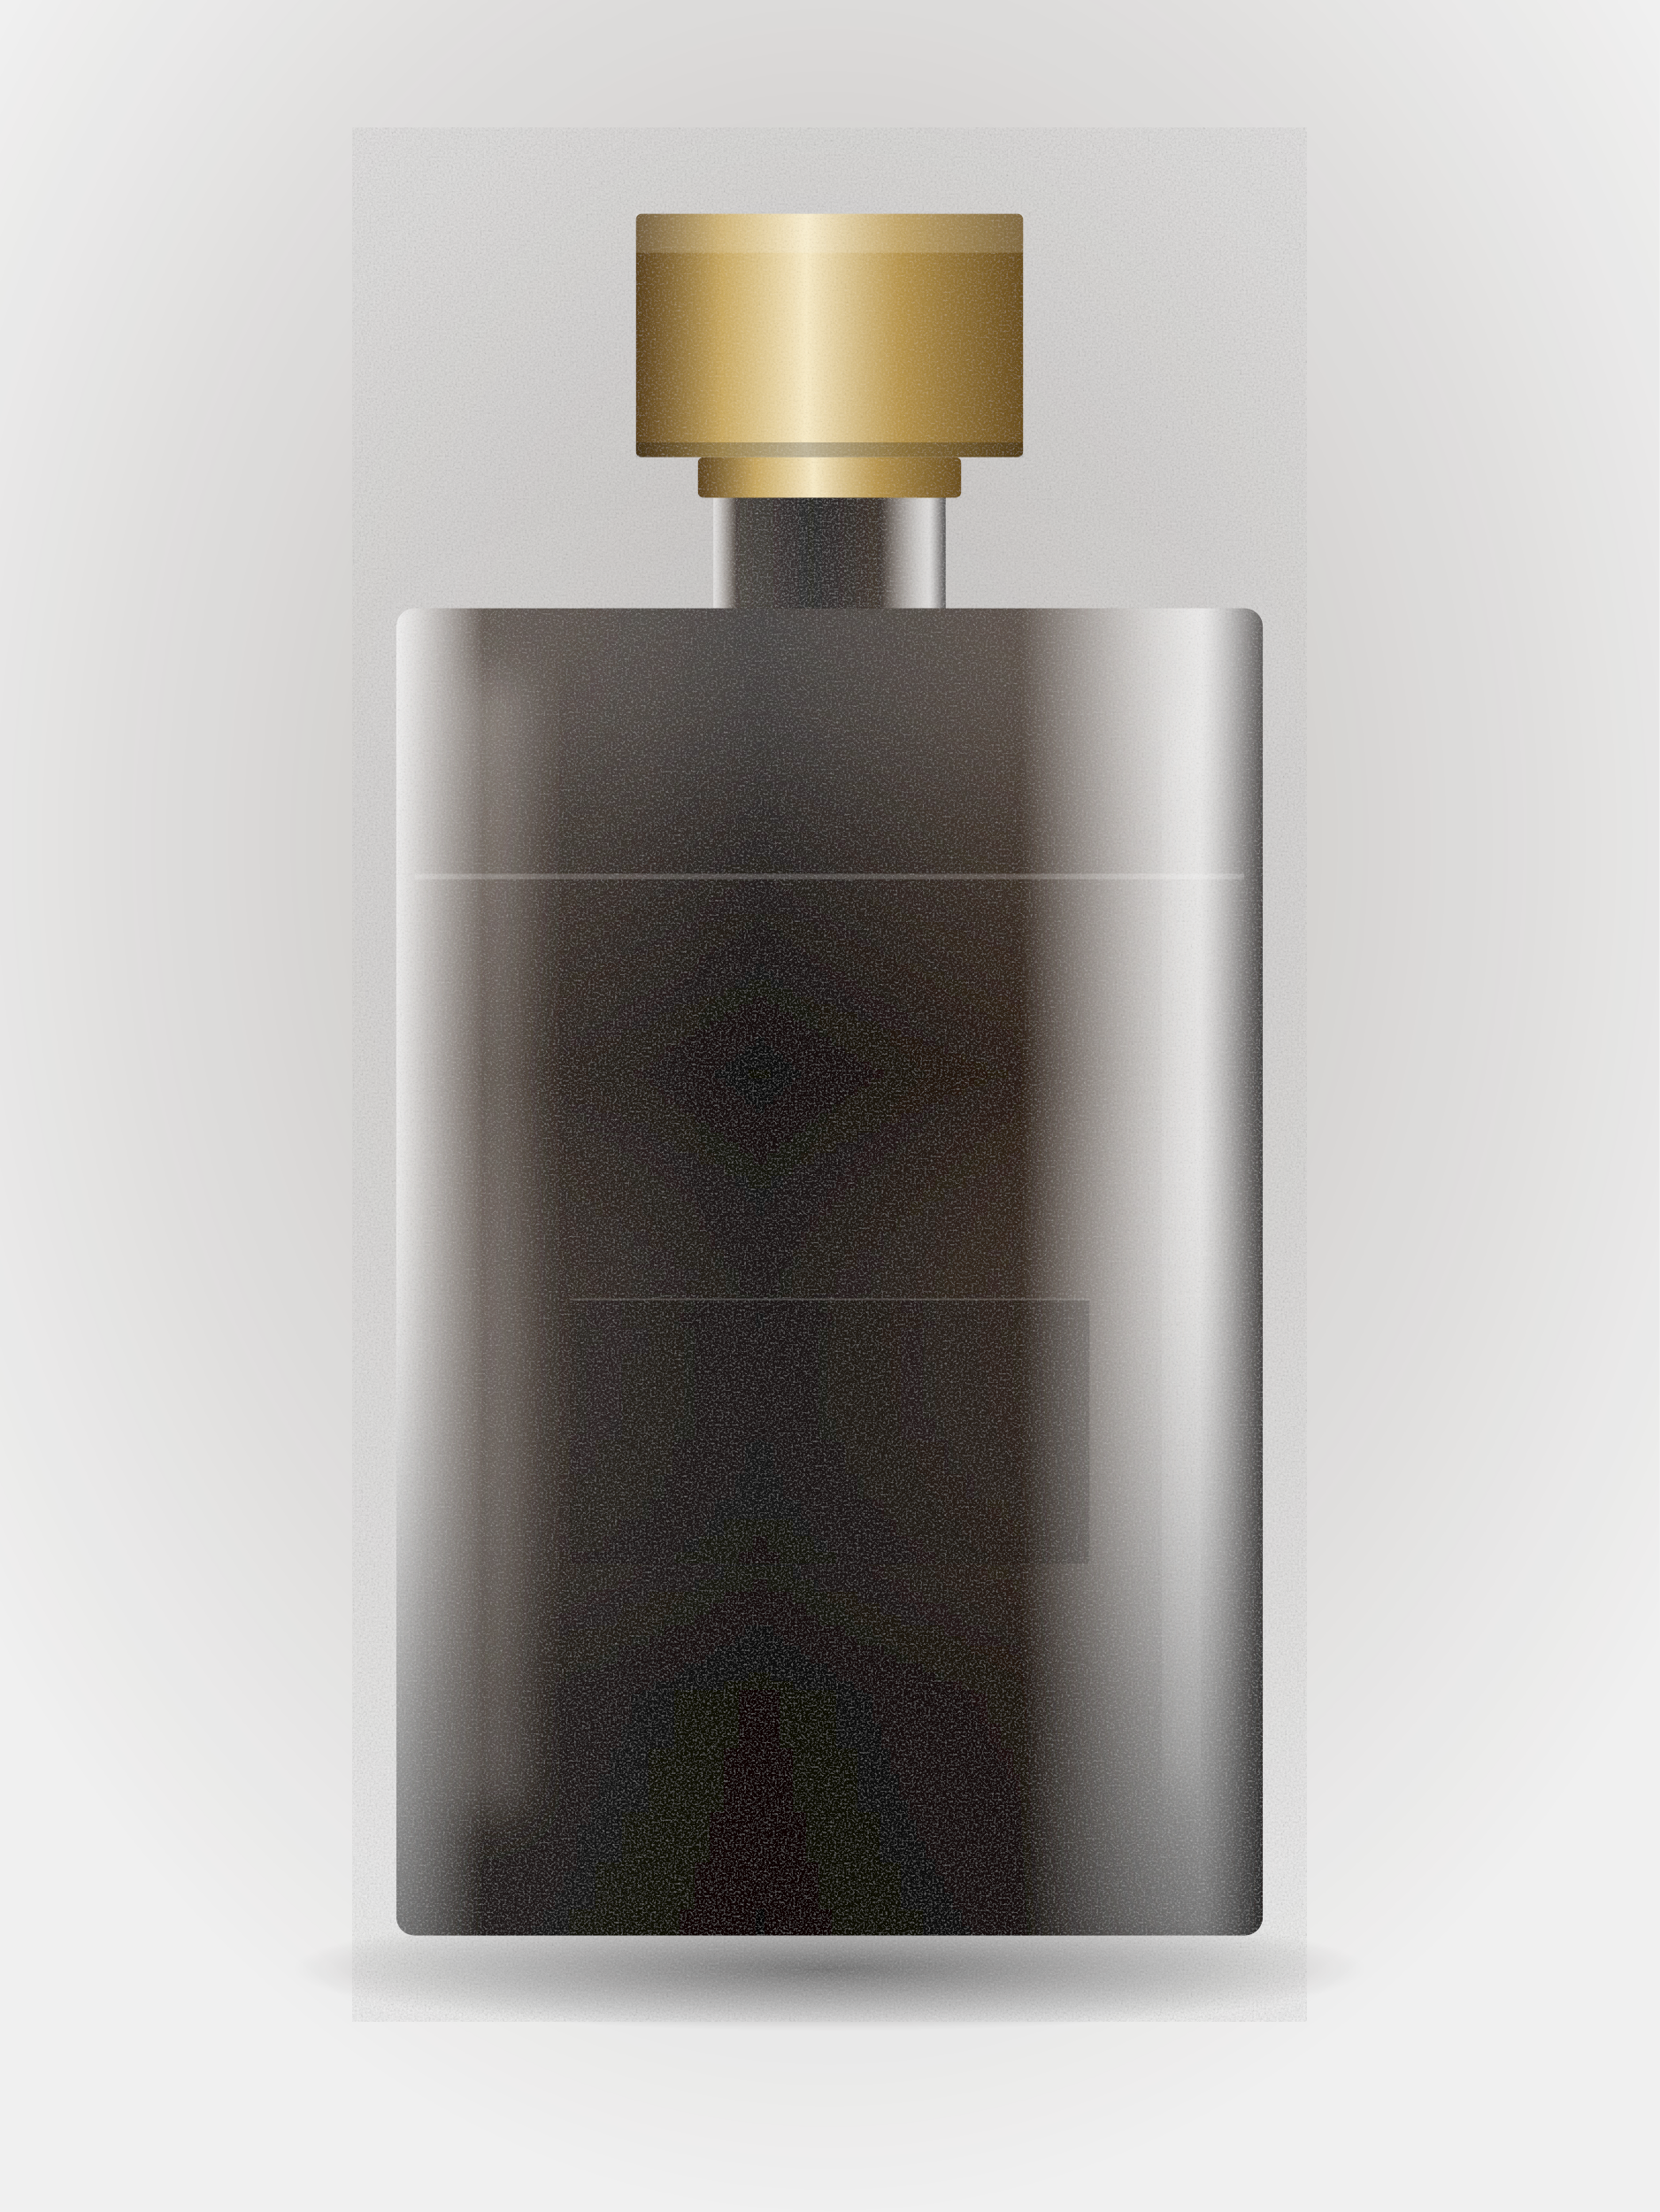
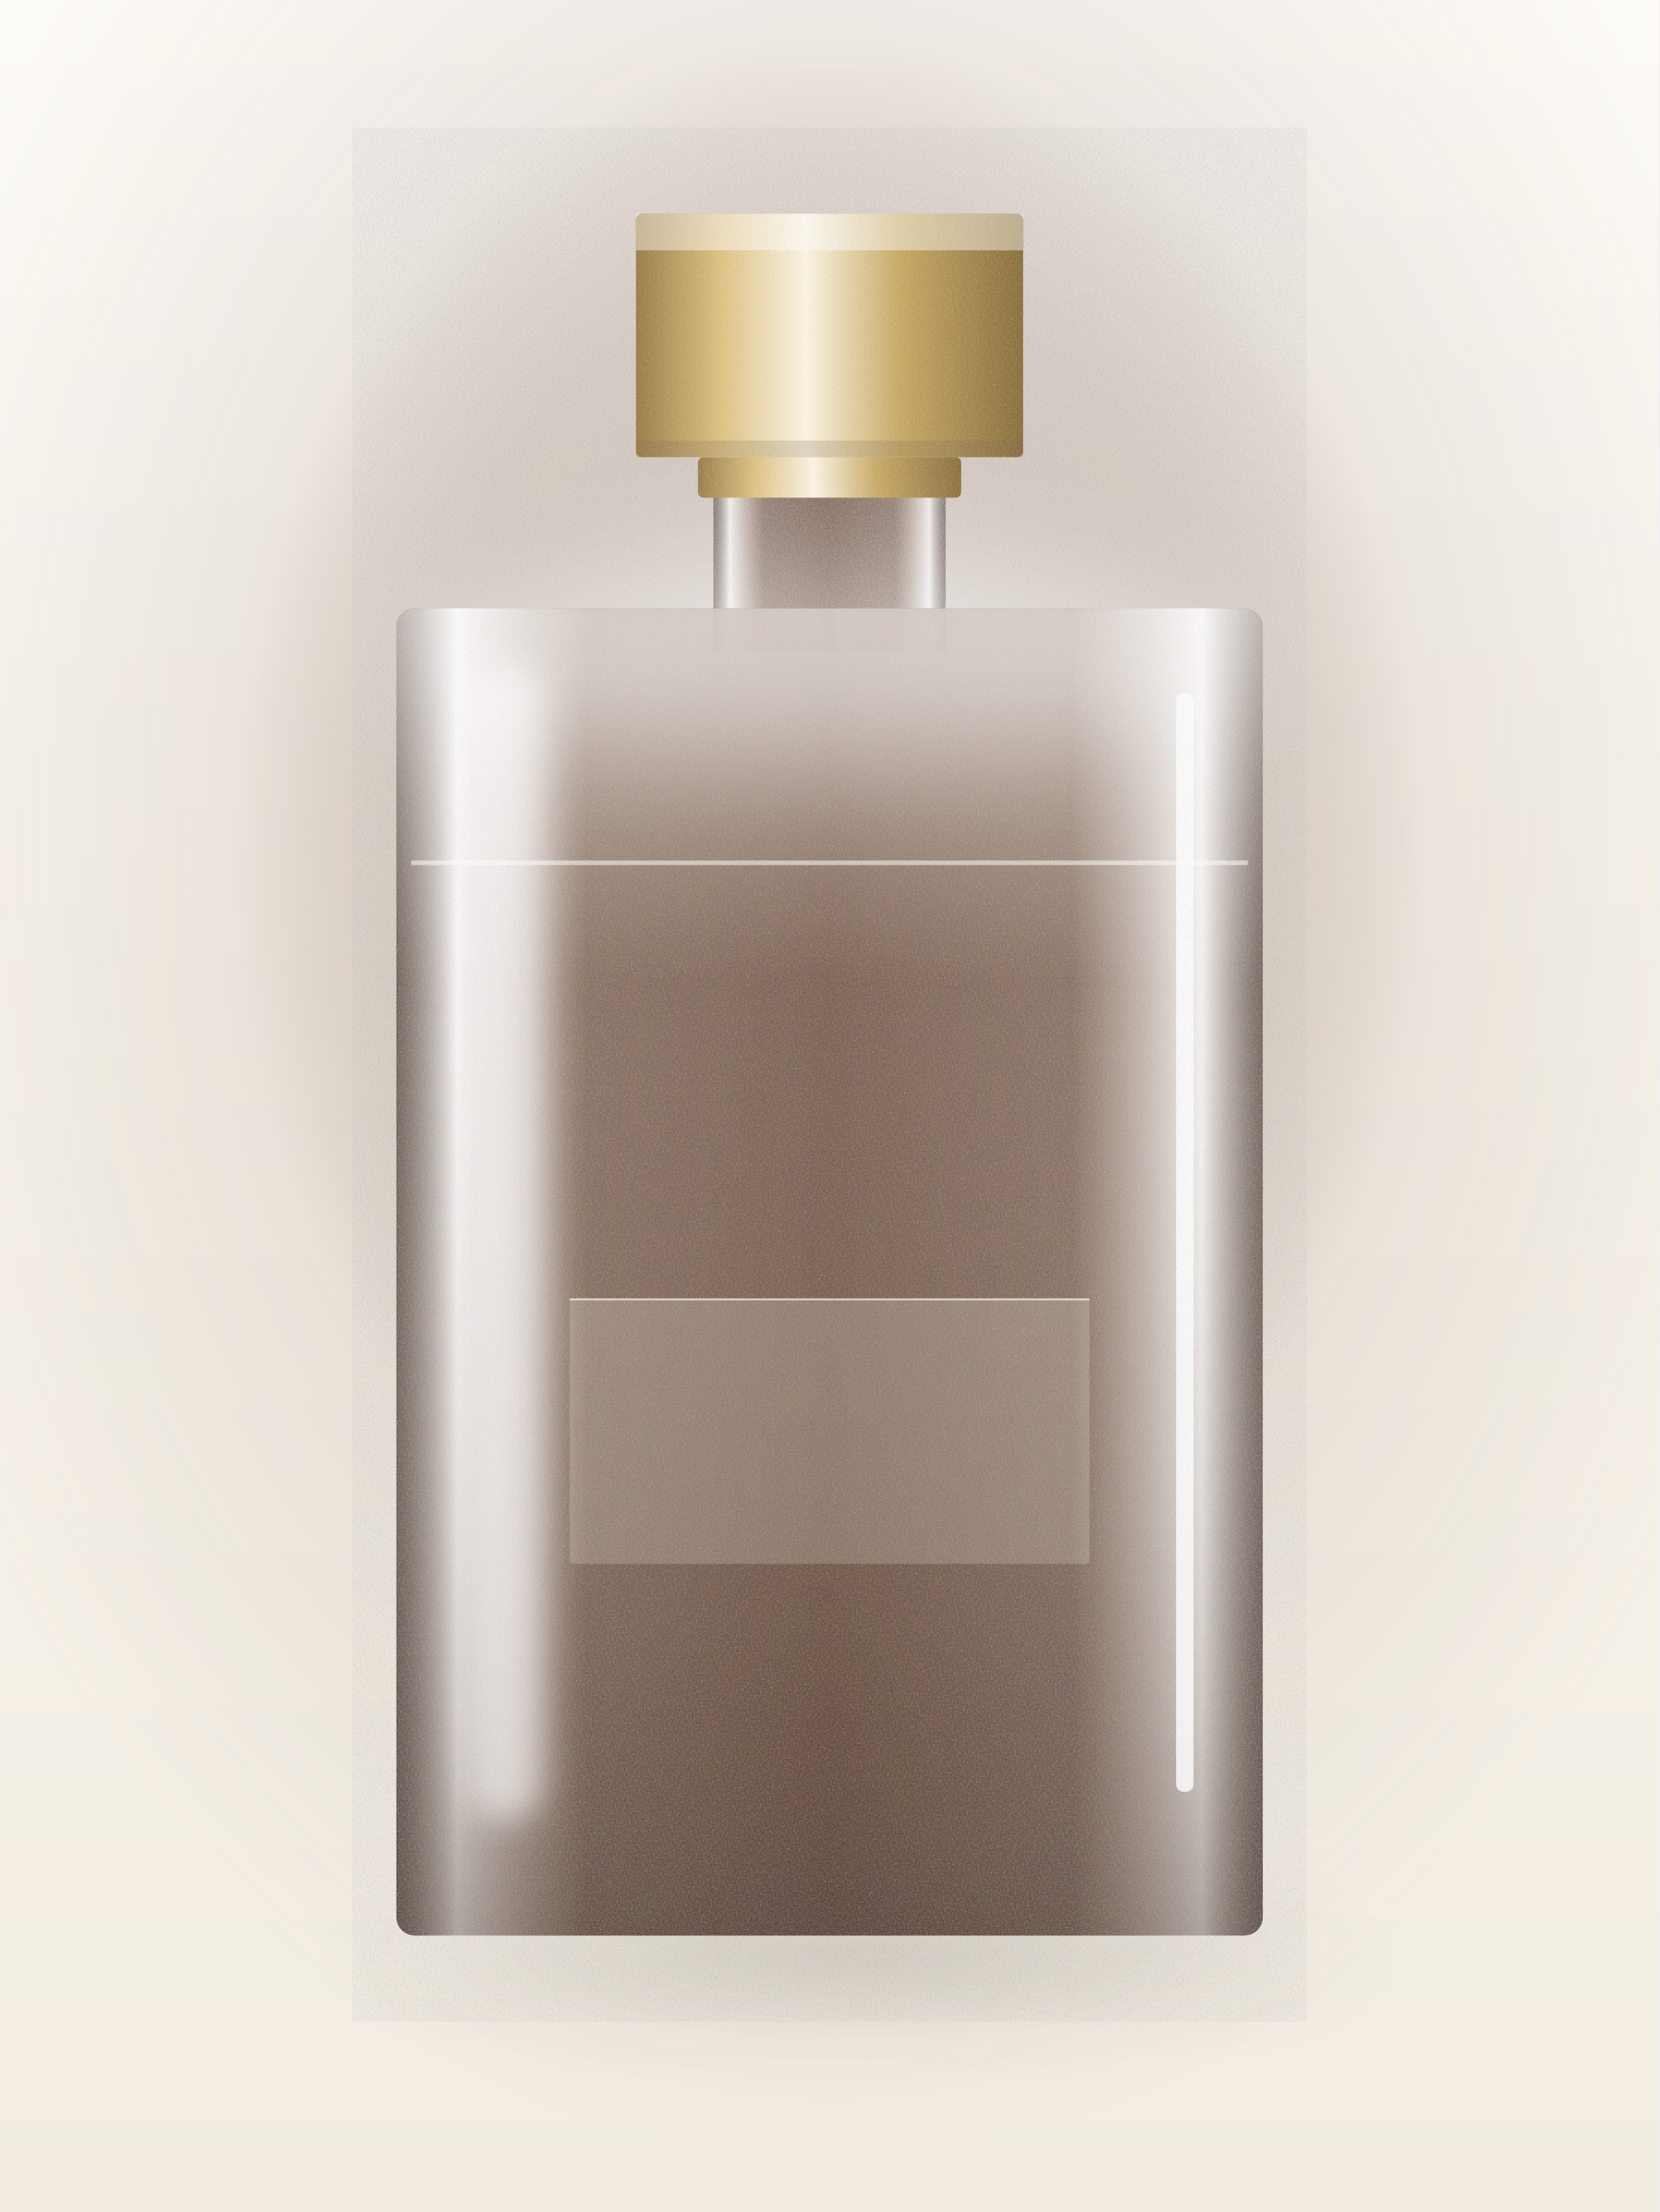
<svg xmlns="http://www.w3.org/2000/svg" viewBox="0 0 900 1200" width="900" height="1200" fill="none">
  <defs>
+     <linearGradient id="pg" x1="0" y1="0" x2="0" y2="1">
+       <stop offset="0" stop-color="#fdfbf7" />
+       <stop offset="1" stop-color="#f2ece1" />
+     </linearGradient>
+     <radialGradient id="key" cx=".5" cy=".38" r=".6">
+       <stop offset="0" stop-color="#ffffff" stop-opacity=".95" />
+       <stop offset=".6" stop-color="#6b4a35" stop-opacity=".10" />
+       <stop offset="1" stop-color="#6b4a35" stop-opacity="0" />
+     </radialGradient>
    <filter id="fg" x="-5%" y="-5%" width="110%" height="110%">
-       <feTurbulence type="fractalNoise" baseFrequency="0.9" numOctaves="4" seed="14" result="n" />
+       <feTurbulence type="fractalNoise" baseFrequency="1" numOctaves="4" seed="26" result="n" />
      <feColorMatrix in="n" type="saturate" values="0" result="d" />
      <feComponentTransfer in="d" result="g">
-         <feFuncA type="linear" slope="0.4" />
+         <feFuncA type="linear" slope="0.26" />
      </feComponentTransfer>
-       <feBlend in="SourceGraphic" in2="g" mode="overlay" />
+       <feBlend in="SourceGraphic" in2="g" mode="soft-light" />
    </filter>
-     <filter id="blurA" x="-50%" y="-50%" width="200%" height="200%">
-       <feGaussianBlur stdDeviation="38" />
+     <filter id="bA" x="-60%" y="-60%" width="220%" height="220%">
+       <feGaussianBlur stdDeviation="30" />
    </filter>
-     <filter id="blurB" x="-50%" y="-50%" width="200%" height="200%">
-       <feGaussianBlur stdDeviation="14" />
+     <filter id="bB" x="-60%" y="-60%" width="220%" height="220%">
+       <feGaussianBlur stdDeviation="9" />
+     </filter>
+     <filter id="bS" x="-60%" y="-60%" width="220%" height="220%">
+       <feGaussianBlur stdDeviation="22" />
    </filter>
    <linearGradient id="glass" x1="0" y1="0" x2="1" y2="0">
-       <stop offset="0" stop-color="#ffffff" stop-opacity=".50" />
-       <stop offset=".10" stop-color="#2a1c12" stop-opacity=".92" />
-       <stop offset=".42" stop-color="#0d0806" />
-       <stop offset=".72" stop-color="#2a1c12" />
-       <stop offset=".93" stop-color="#ffffff" stop-opacity=".38" />
-       <stop offset="1" stop-color="#0d0806" stop-opacity=".8" />
+       <stop offset="0" stop-color="#3a2418" stop-opacity=".72" />
+       <stop offset=".07" stop-color="#ffffff" stop-opacity=".82" />
+       <stop offset=".22" stop-color="#6b4a35" stop-opacity=".78" />
+       <stop offset=".5" stop-color="#6b4a35" stop-opacity=".92" />
+       <stop offset=".78" stop-color="#6b4a35" stop-opacity=".76" />
+       <stop offset=".93" stop-color="#ffffff" stop-opacity=".78" />
+       <stop offset="1" stop-color="#3a2418" stop-opacity=".70" />
    </linearGradient>
    <linearGradient id="depth" x1="0" y1="0" x2="0" y2="1">
-       <stop offset="0" stop-color="#ffffff" stop-opacity=".22" />
-       <stop offset=".35" stop-color="#ffffff" stop-opacity="0" />
-       <stop offset=".82" stop-color="#000000" stop-opacity=".30" />
-       <stop offset="1" stop-color="#000000" stop-opacity=".52" />
+       <stop offset="0" stop-color="#ffffff" stop-opacity=".55" />
+       <stop offset=".28" stop-color="#ffffff" stop-opacity=".06" />
+       <stop offset=".84" stop-color="#3a2418" stop-opacity=".22" />
+       <stop offset="1" stop-color="#3a2418" stop-opacity=".40" />
    </linearGradient>
    <linearGradient id="metal" x1="0" y1="0" x2="1" y2="0">
-       <stop offset="0" stop-color="#5c421a" />
-       <stop offset=".22" stop-color="#c9a961" />
-       <stop offset=".44" stop-color="#f6e9c6" />
-       <stop offset=".68" stop-color="#b8964e" />
-       <stop offset="1" stop-color="#6b4f1d" />
+       <stop offset="0" stop-color="#9a7c3e" />
+       <stop offset=".22" stop-color="#e0c383" />
+       <stop offset=".44" stop-color="#fdf6e4" />
+       <stop offset=".68" stop-color="#c9a961" />
+       <stop offset="1" stop-color="#8a6d33" />
    </linearGradient>
-     <radialGradient id="floor" cx=".5" cy=".5" r=".5">
-       <stop offset="0" stop-color="#000" stop-opacity=".55" />
-       <stop offset="1" stop-color="#000" stop-opacity="0" />
-     </radialGradient>
-     <radialGradient id="amb" cx=".5" cy=".38" r=".62">
-       <stop offset="0" stop-color="#2a1c12" stop-opacity=".26" />
-       <stop offset="1" stop-color="#2a1c12" stop-opacity="0" />
+     <radialGradient id="shadow" cx=".5" cy=".5" r=".5">
+       <stop offset="0" stop-color="#6d6250" stop-opacity=".38" />
+       <stop offset="1" stop-color="#6d6250" stop-opacity="0" />
    </radialGradient>
  </defs>
-   <rect width="900" height="1200" fill="url(#amb)" />
-   <ellipse cx="450" cy="1068" rx="291.4" ry="34" fill="url(#floor)" />
+   <rect width="900" height="1200" fill="url(#pg)" />
+   <rect width="900" height="1200" fill="url(#key)" />
+   <ellipse cx="466" cy="1062" rx="282" ry="30" fill="url(#shadow)" filter="url(#bS)" />
  <g filter="url(#fg)">
-     <rect x="387" y="264" width="126" height="90" fill="url(#glass)" opacity=".9" />
+     <rect x="387" y="264" width="126" height="90" fill="url(#glass)" opacity=".82" />
    <rect x="215" y="330" width="470" height="720" rx="10" fill="url(#glass)" />
    <rect x="215" y="330" width="470" height="720" rx="10" fill="url(#depth)" />
-     <rect x="225" y="474" width="450" height="3" fill="#ffffff" opacity=".20" />
-     <rect x="250.25" y="364" width="35.25" height="624" rx="17.39" fill="#fff" opacity=".30" filter="url(#blurB)" />
-     <rect x="635.65" y="382" width="10.34" height="588" rx="4" fill="#fff" opacity=".55" filter="url(#blurB)" />
-     <rect x="309" y="704.4" width="282" height="144" rx="2" fill="#000" opacity=".14" />
-     <rect x="309" y="704.4" width="282" height="1" fill="#fff" opacity=".22" />
+     <rect x="223" y="466.8" width="454" height="2.5" fill="#ffffff" opacity=".55" />
+     <rect x="254.95" y="360" width="39.95" height="628" rx="19.74" fill="#fff" opacity=".62" filter="url(#bB)" />
+     <rect x="638" y="376" width="9.4" height="596" rx="4" fill="#fff" opacity=".85" />
+     <rect x="309" y="704.4" width="282" height="144" rx="2" fill="#ffffff" opacity=".2" />
+     <rect x="309" y="704.4" width="282" height="1" fill="#ffffff" opacity=".7" />
    <rect x="378.6" y="248" width="142.8" height="22" rx="3" fill="url(#metal)" />
    <rect x="345" y="116" width="210" height="132" rx="3" fill="url(#metal)" />
-     <rect x="345" y="116" width="210" height="21.12" fill="#fff" opacity=".16" />
-     <rect x="345" y="240" width="210" height="8" fill="#000" opacity=".22" />
+     <rect x="345" y="116" width="210" height="19.8" fill="#fff" opacity=".45" />
+     <rect x="345" y="239" width="210" height="9" fill="#7a6a4a" opacity=".22" />
  </g>
-   <ellipse cx="450" cy="370" rx="235" ry="60" fill="#fff" opacity=".07" filter="url(#blurA)" />
+   <ellipse cx="450" cy="360" rx="216.2" ry="52" fill="#fff" opacity=".38" filter="url(#bA)" />
</svg>
